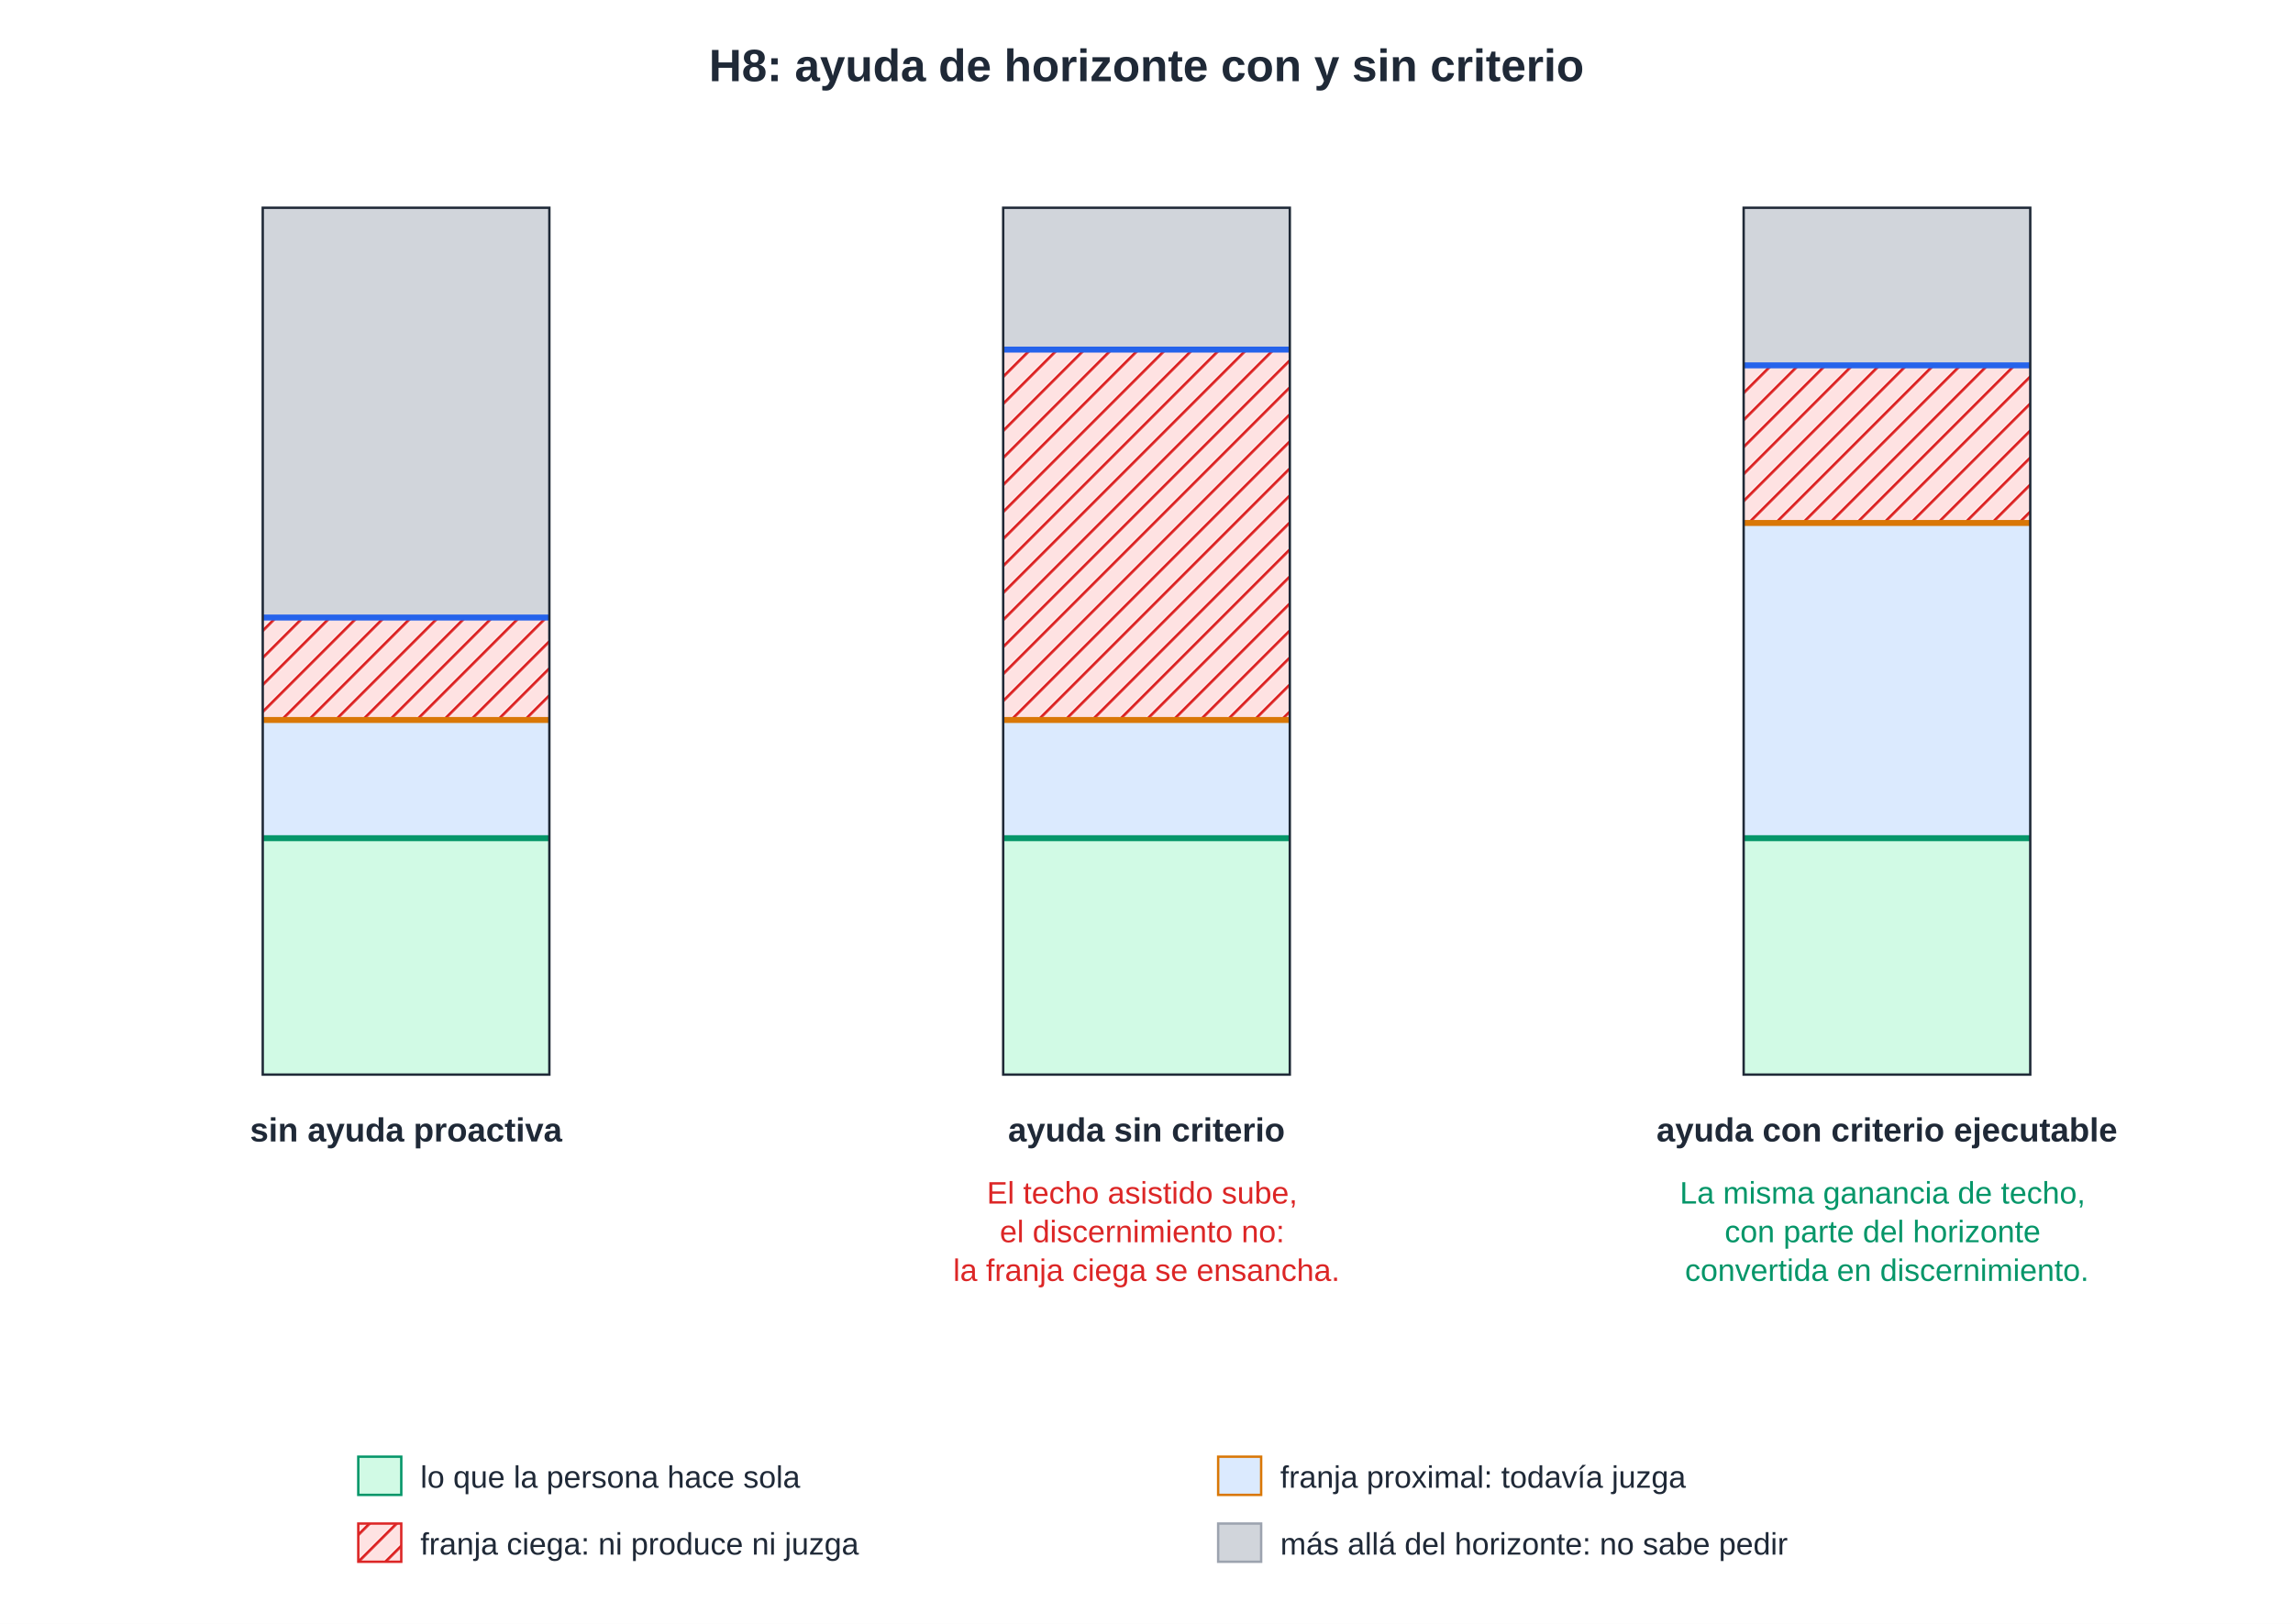
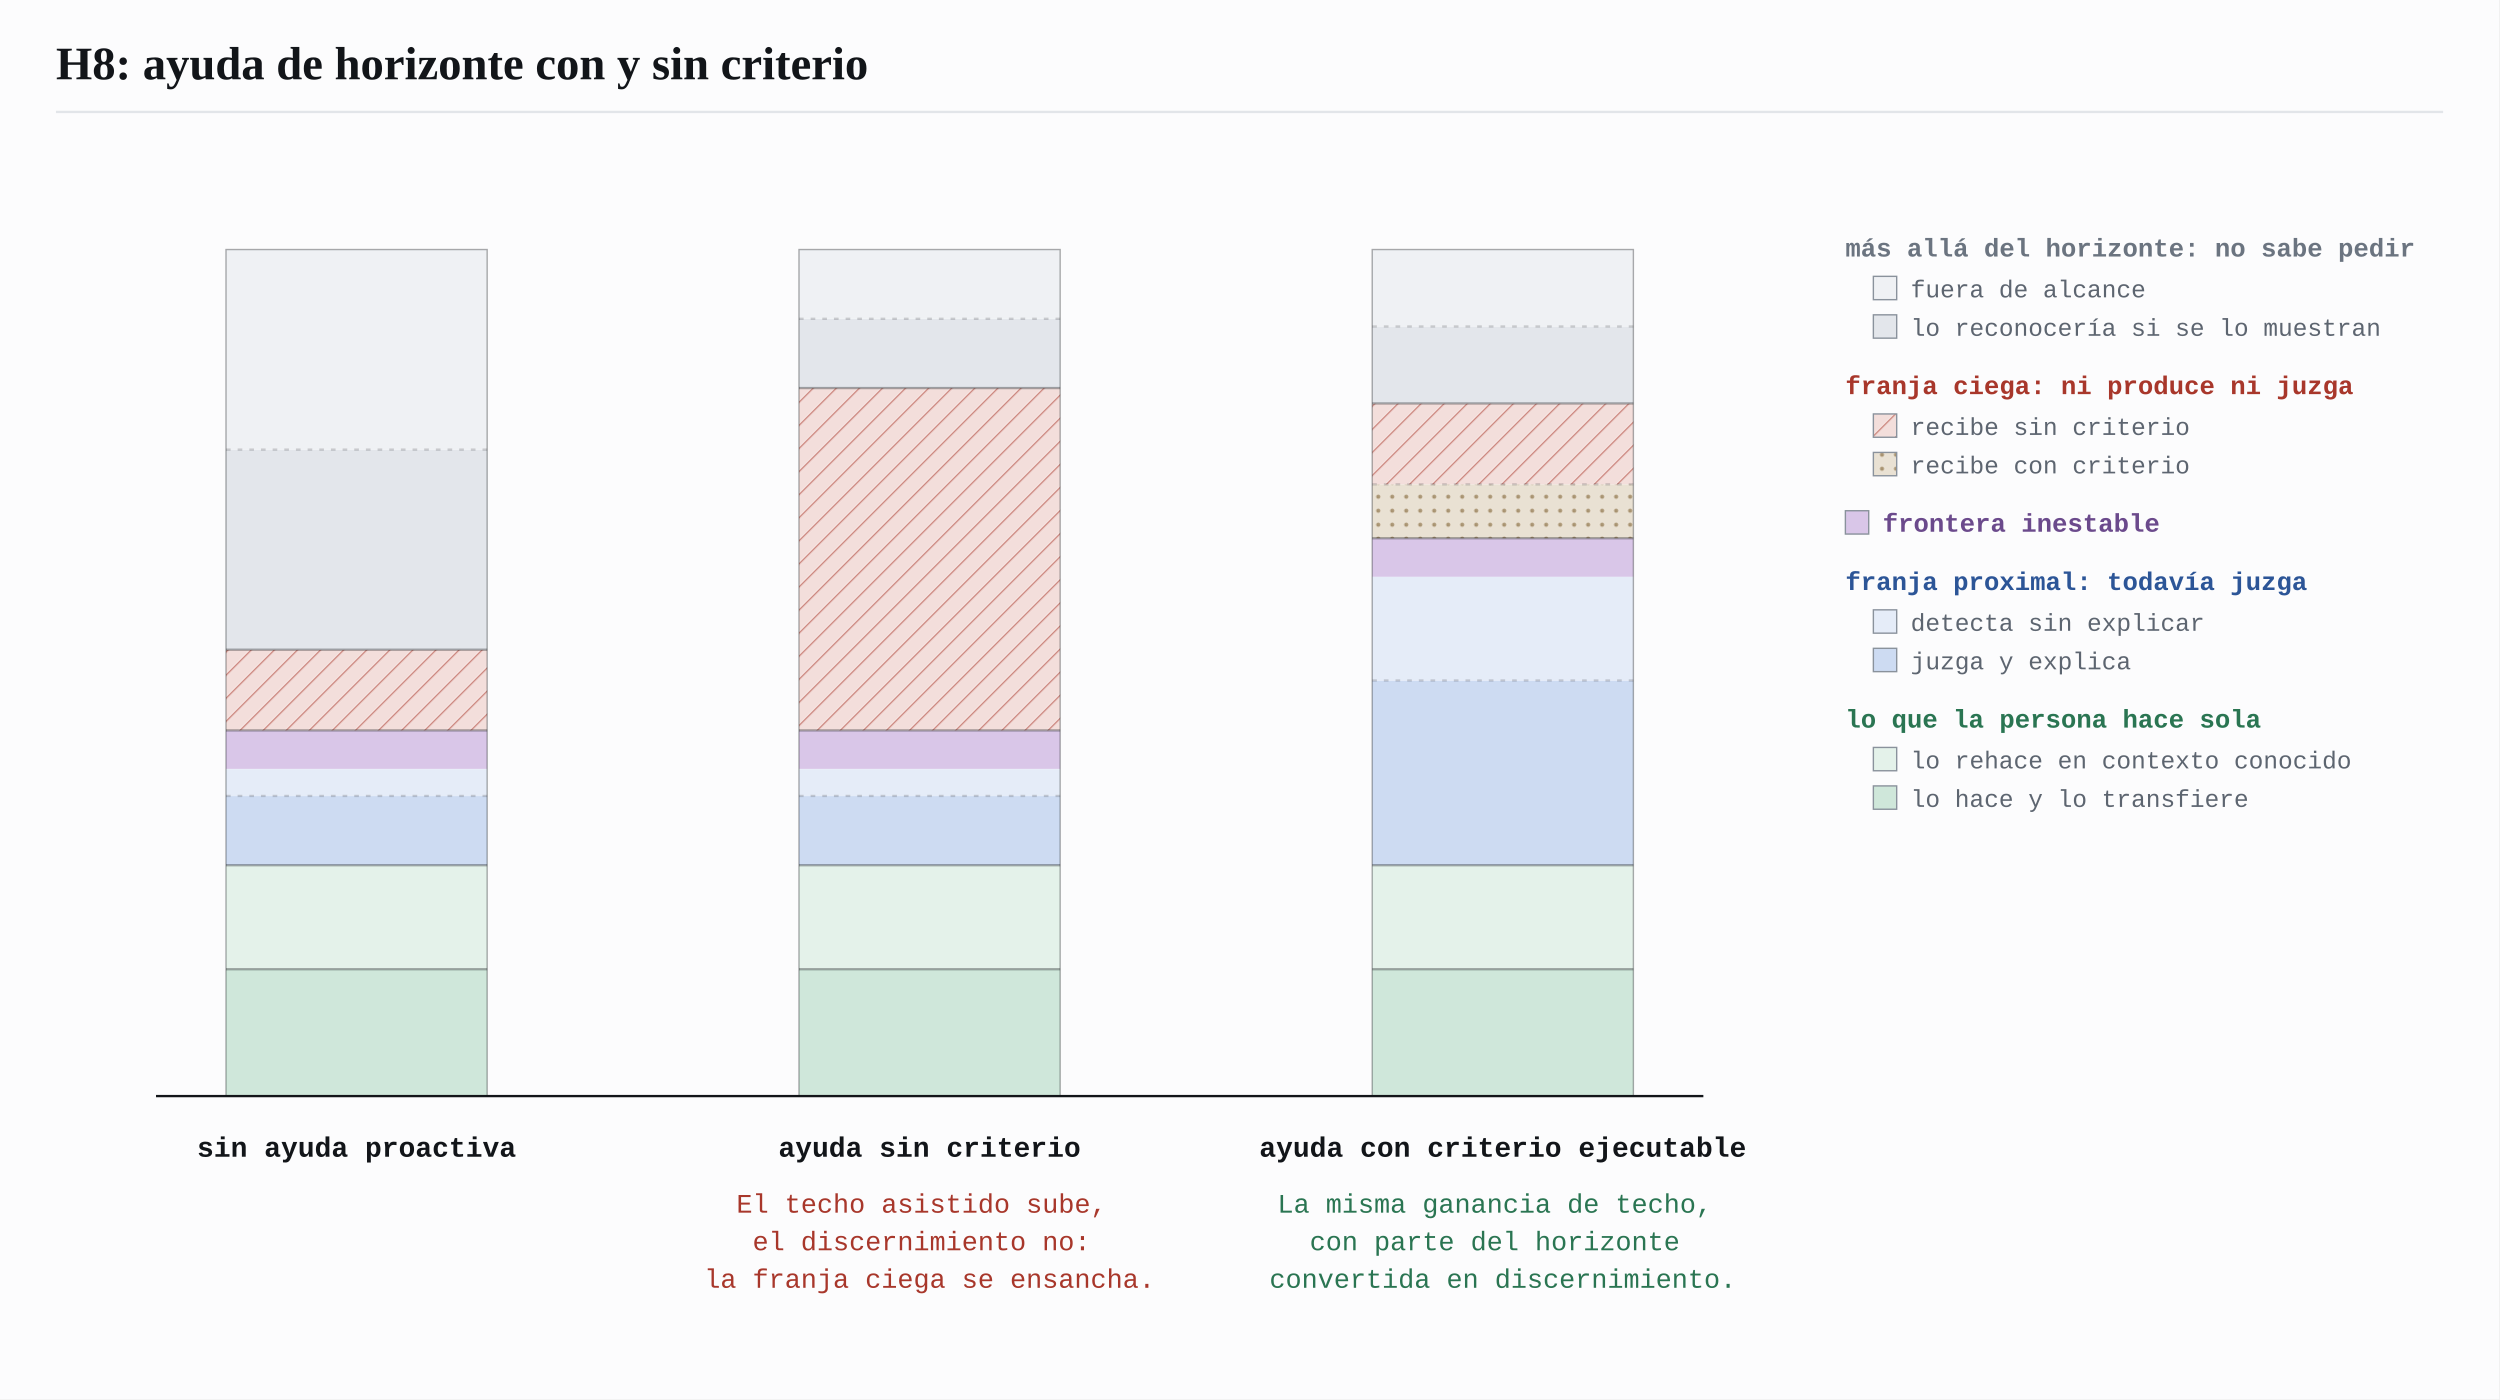
- <svg xmlns="http://www.w3.org/2000/svg" width="960" height="680" viewBox="0 0 960 680" role="img" aria-label="H8: ayuda de horizonte con y sin criterio">
+ <svg xmlns="http://www.w3.org/2000/svg" width="1072" height="600" viewBox="0 0 1072 600" role="img" aria-label="H8: ayuda de horizonte con y sin criterio">
  <defs>
-     <pattern id="hatch" width="8" height="8" patternUnits="userSpaceOnUse" patternTransform="rotate(45)">
-       <rect width="8" height="8" fill="#fee2e2" />
-       <line x1="0" y1="0" x2="0" y2="8" stroke="#dc2626" stroke-width="2.2" />
+     <pattern id="hatch" width="7" height="7" patternUnits="userSpaceOnUse" patternTransform="rotate(45)">
+       <rect width="7" height="7" fill="#f3dedb" />
+       <line x1="0" y1="0" x2="0" y2="7" stroke="#a8372b" stroke-width="1.1" stroke-opacity="0.5" />
    </pattern>
-     <marker id="arrow" viewBox="0 0 10 10" refX="9" refY="5" markerWidth="7" markerHeight="7" orient="auto-start-reverse">
-       <path d="M0,0 L10,5 L0,10 z" fill="#1f2937" />
+     <pattern id="dots" width="6" height="6" patternUnits="userSpaceOnUse">
+       <rect width="6" height="6" fill="#e9e1d3" />
+       <circle cx="3" cy="3" r="0.9" fill="#7a5d2c" fill-opacity="0.55" />
+     </pattern>
+     <marker id="arrow" viewBox="0 0 10 10" refX="9" refY="5" markerWidth="6" markerHeight="6" orient="auto-start-reverse">
+       <path d="M0,1 L9,5 L0,9 z" fill="#121519" />
    </marker>
-     <marker id="arrowm" viewBox="0 0 10 10" refX="9" refY="5" markerWidth="7" markerHeight="7" orient="auto-start-reverse">
-       <path d="M0,0 L10,5 L0,10 z" fill="#6b7280" />
+     <marker id="arrowm" viewBox="0 0 10 10" refX="9" refY="5" markerWidth="6" markerHeight="6" orient="auto-start-reverse">
+       <path d="M0,1 L9,5 L0,9 z" fill="#8a929c" />
+     </marker>
+     <marker id="arrowb" viewBox="0 0 10 10" refX="9" refY="5" markerWidth="6" markerHeight="6" orient="auto-start-reverse">
+       <path d="M0,1 L9,5 L0,9 z" fill="#a8372b" />
+     </marker>
+     <marker id="arrowg" viewBox="0 0 10 10" refX="9" refY="5" markerWidth="6" markerHeight="6" orient="auto-start-reverse">
+       <path d="M0,1 L9,5 L0,9 z" fill="#2a7552" />
    </marker>
  </defs>
-   <rect x="0" y="0" width="960" height="680" fill="#ffffff" stroke="none" stroke-width="0" rx="0" />
-   <text x="480.0" y="34" font-family="Arial, Helvetica, sans-serif" font-size="19" fill="#1f2937" text-anchor="middle" font-weight="bold">
-     <tspan x="480.0" dy="0.0">H8: ayuda de horizonte con y sin criterio</tspan>
+   <rect x="0.0" y="0.0" width="1071.6" height="600.0" fill="#fcfcfd" stroke="none" stroke-width="0" />
+   <text x="24.0" y="34.0" font-family="'Source Serif 4', Georgia, 'Times New Roman', serif" font-size="20" fill="#121519" text-anchor="start" font-weight="600">
+     <tspan x="24.0" dy="0.0">H8: ayuda de horizonte con y sin criterio</tspan>
  </text>
-   <rect x="110" y="87.0" width="120" height="171.6" fill="#d1d5db" stroke="none" stroke-width="0" rx="0" />
-   <rect x="110" y="258.6" width="120" height="42.9" fill="url(#hatch)" stroke="none" stroke-width="0" rx="0" />
-   <rect x="110" y="301.5" width="120" height="49.5" fill="#dbeafe" stroke="none" stroke-width="0" rx="0" />
-   <rect x="110" y="351.0" width="120" height="99.0" fill="#d1fae5" stroke="none" stroke-width="0" rx="0" />
-   <line x1="110" y1="351.0" x2="230" y2="351.0" stroke="#059669" stroke-width="2.5" />
-   <line x1="110" y1="301.5" x2="230" y2="301.5" stroke="#d97706" stroke-width="2.5" />
-   <line x1="110" y1="258.6" x2="230" y2="258.6" stroke="#2563eb" stroke-width="2.5" />
-   <rect x="110" y="87.0" width="120" height="363.0" fill="none" stroke="#1f2937" stroke-width="1" rx="0" />
-   <text x="170" y="478" font-family="Arial, Helvetica, sans-serif" font-size="14" fill="#1f2937" text-anchor="middle" font-weight="bold">
-     <tspan x="170" dy="0.0">sin ayuda proactiva</tspan>
+   <line x1="24.0" y1="48.0" x2="1047.6" y2="48.0" stroke="#e2e5e9" stroke-width="1" />
+   <rect x="96.9" y="415.6" width="112.0" height="54.4" fill="#cfe7da" stroke="none" stroke-width="0" />
+   <rect x="96.9" y="371.0" width="112.0" height="44.6" fill="#e4f2ea" stroke="none" stroke-width="0" />
+   <rect x="96.9" y="341.3" width="112.0" height="29.7" fill="#cddbf2" stroke="none" stroke-width="0" />
+   <rect x="96.9" y="329.8" width="112.0" height="11.6" fill="#e5ecf8" stroke="none" stroke-width="0" />
+   <rect x="96.9" y="313.2" width="112.0" height="16.5" fill="#d9c6e8" stroke="none" stroke-width="0" />
+   <rect x="96.9" y="278.6" width="112.0" height="34.6" fill="url(#hatch)" stroke="none" stroke-width="0" />
+   <rect x="96.9" y="192.8" width="112.0" height="85.8" fill="#e3e6eb" stroke="none" stroke-width="0" />
+   <rect x="96.9" y="107.0" width="112.0" height="85.8" fill="#eff1f4" stroke="none" stroke-width="0" />
+   <line x1="96.9" y1="415.6" x2="208.9" y2="415.6" stroke="#121519" stroke-width="1" stroke-opacity="0.35" />
+   <line x1="96.9" y1="371.0" x2="208.9" y2="371.0" stroke="#121519" stroke-width="1" stroke-opacity="0.35" />
+   <line x1="96.9" y1="341.3" x2="208.9" y2="341.3" stroke="#121519" stroke-width="1" stroke-dasharray="2 3" stroke-opacity="0.18" />
+   <line x1="96.9" y1="313.2" x2="208.9" y2="313.2" stroke="#121519" stroke-width="1" stroke-opacity="0.35" />
+   <line x1="96.9" y1="278.6" x2="208.9" y2="278.6" stroke="#121519" stroke-width="1" stroke-opacity="0.35" />
+   <line x1="96.9" y1="192.8" x2="208.9" y2="192.8" stroke="#121519" stroke-width="1" stroke-dasharray="2 3" stroke-opacity="0.18" />
+   <rect x="96.9" y="107.0" width="112.0" height="363.0" fill="none" stroke="#121519" stroke-width="0.6" stroke-opacity="0.35" />
+   <text x="152.9" y="496.0" font-family="'JetBrains Mono', ui-monospace, SFMono-Regular, Menlo, Consolas, 'Liberation Mono', monospace" font-size="12" fill="#121519" text-anchor="middle" font-weight="700">
+     <tspan x="152.9" dy="0.0">sin ayuda proactiva</tspan>
  </text>
-   <rect x="420" y="87.0" width="120" height="59.4" fill="#d1d5db" stroke="none" stroke-width="0" rx="0" />
-   <rect x="420" y="146.4" width="120" height="155.1" fill="url(#hatch)" stroke="none" stroke-width="0" rx="0" />
-   <rect x="420" y="301.5" width="120" height="49.5" fill="#dbeafe" stroke="none" stroke-width="0" rx="0" />
-   <rect x="420" y="351.0" width="120" height="99.0" fill="#d1fae5" stroke="none" stroke-width="0" rx="0" />
-   <line x1="420" y1="351.0" x2="540" y2="351.0" stroke="#059669" stroke-width="2.5" />
-   <line x1="420" y1="301.5" x2="540" y2="301.5" stroke="#d97706" stroke-width="2.5" />
-   <line x1="420" y1="146.4" x2="540" y2="146.4" stroke="#2563eb" stroke-width="2.5" />
-   <rect x="420" y="87.0" width="120" height="363.0" fill="none" stroke="#1f2937" stroke-width="1" rx="0" />
-   <text x="480" y="478" font-family="Arial, Helvetica, sans-serif" font-size="14" fill="#1f2937" text-anchor="middle" font-weight="bold">
-     <tspan x="480" dy="0.0">ayuda sin criterio</tspan>
+   <rect x="342.6" y="415.6" width="112.0" height="54.4" fill="#cfe7da" stroke="none" stroke-width="0" />
+   <rect x="342.6" y="371.0" width="112.0" height="44.6" fill="#e4f2ea" stroke="none" stroke-width="0" />
+   <rect x="342.6" y="341.3" width="112.0" height="29.7" fill="#cddbf2" stroke="none" stroke-width="0" />
+   <rect x="342.6" y="329.8" width="112.0" height="11.6" fill="#e5ecf8" stroke="none" stroke-width="0" />
+   <rect x="342.6" y="313.2" width="112.0" height="16.5" fill="#d9c6e8" stroke="none" stroke-width="0" />
+   <rect x="342.6" y="166.4" width="112.0" height="146.8" fill="url(#hatch)" stroke="none" stroke-width="0" />
+   <rect x="342.6" y="136.7" width="112.0" height="29.7" fill="#e3e6eb" stroke="none" stroke-width="0" />
+   <rect x="342.6" y="107.0" width="112.0" height="29.7" fill="#eff1f4" stroke="none" stroke-width="0" />
+   <line x1="342.6" y1="415.6" x2="454.6" y2="415.6" stroke="#121519" stroke-width="1" stroke-opacity="0.35" />
+   <line x1="342.6" y1="371.0" x2="454.6" y2="371.0" stroke="#121519" stroke-width="1" stroke-opacity="0.35" />
+   <line x1="342.6" y1="341.3" x2="454.6" y2="341.3" stroke="#121519" stroke-width="1" stroke-dasharray="2 3" stroke-opacity="0.18" />
+   <line x1="342.6" y1="313.2" x2="454.6" y2="313.2" stroke="#121519" stroke-width="1" stroke-opacity="0.35" />
+   <line x1="342.6" y1="166.4" x2="454.6" y2="166.4" stroke="#121519" stroke-width="1" stroke-opacity="0.35" />
+   <line x1="342.6" y1="136.7" x2="454.6" y2="136.7" stroke="#121519" stroke-width="1" stroke-dasharray="2 3" stroke-opacity="0.18" />
+   <rect x="342.6" y="107.0" width="112.0" height="363.0" fill="none" stroke="#121519" stroke-width="0.6" stroke-opacity="0.35" />
+   <text x="398.6" y="496.0" font-family="'JetBrains Mono', ui-monospace, SFMono-Regular, Menlo, Consolas, 'Liberation Mono', monospace" font-size="12" fill="#121519" text-anchor="middle" font-weight="700">
+     <tspan x="398.6" dy="0.0">ayuda sin criterio</tspan>
  </text>
-   <text x="480" y="504" font-family="Arial, Helvetica, sans-serif" font-size="13" fill="#dc2626" text-anchor="middle" font-weight="normal">
-     <tspan x="480" dy="0.0">El techo asistido sube,</tspan>
-     <tspan x="480" dy="16.2">el discernimiento no:</tspan>
-     <tspan x="480" dy="16.2">la franja ciega se ensancha.</tspan>
+   <text x="398.6" y="520.0" font-family="'JetBrains Mono', ui-monospace, SFMono-Regular, Menlo, Consolas, 'Liberation Mono', monospace" font-size="11.5" fill="#a8372b" text-anchor="middle" font-weight="400">
+     <tspan x="398.6" dy="0.0">El techo asistido sube,</tspan>
+     <tspan x="398.6" dy="16.1">el discernimiento no:</tspan>
+     <tspan x="398.6" dy="16.1">la franja ciega se ensancha.</tspan>
  </text>
-   <rect x="730" y="87.0" width="120" height="66.0" fill="#d1d5db" stroke="none" stroke-width="0" rx="0" />
-   <rect x="730" y="153.0" width="120" height="66.0" fill="url(#hatch)" stroke="none" stroke-width="0" rx="0" />
-   <rect x="730" y="219.0" width="120" height="132.0" fill="#dbeafe" stroke="none" stroke-width="0" rx="0" />
-   <rect x="730" y="351.0" width="120" height="99.0" fill="#d1fae5" stroke="none" stroke-width="0" rx="0" />
-   <line x1="730" y1="351.0" x2="850" y2="351.0" stroke="#059669" stroke-width="2.5" />
-   <line x1="730" y1="219.0" x2="850" y2="219.0" stroke="#d97706" stroke-width="2.5" />
-   <line x1="730" y1="153.0" x2="850" y2="153.0" stroke="#2563eb" stroke-width="2.5" />
-   <rect x="730" y="87.0" width="120" height="363.0" fill="none" stroke="#1f2937" stroke-width="1" rx="0" />
-   <text x="790" y="478" font-family="Arial, Helvetica, sans-serif" font-size="14" fill="#1f2937" text-anchor="middle" font-weight="bold">
-     <tspan x="790" dy="0.0">ayuda con criterio ejecutable</tspan>
+   <rect x="588.4" y="415.6" width="112.0" height="54.4" fill="#cfe7da" stroke="none" stroke-width="0" />
+   <rect x="588.4" y="371.0" width="112.0" height="44.6" fill="#e4f2ea" stroke="none" stroke-width="0" />
+   <rect x="588.4" y="291.8" width="112.0" height="79.2" fill="#cddbf2" stroke="none" stroke-width="0" />
+   <rect x="588.4" y="247.2" width="112.0" height="44.6" fill="#e5ecf8" stroke="none" stroke-width="0" />
+   <rect x="588.4" y="230.8" width="112.0" height="16.5" fill="#d9c6e8" stroke="none" stroke-width="0" />
+   <rect x="588.4" y="207.7" width="112.0" height="23.1" fill="url(#dots)" stroke="none" stroke-width="0" />
+   <rect x="588.4" y="173.0" width="112.0" height="34.7" fill="url(#hatch)" stroke="none" stroke-width="0" />
+   <rect x="588.4" y="140.0" width="112.0" height="33.0" fill="#e3e6eb" stroke="none" stroke-width="0" />
+   <rect x="588.4" y="107.0" width="112.0" height="33.0" fill="#eff1f4" stroke="none" stroke-width="0" />
+   <line x1="588.4" y1="415.6" x2="700.4" y2="415.6" stroke="#121519" stroke-width="1" stroke-opacity="0.35" />
+   <line x1="588.4" y1="371.0" x2="700.4" y2="371.0" stroke="#121519" stroke-width="1" stroke-opacity="0.35" />
+   <line x1="588.4" y1="291.8" x2="700.4" y2="291.8" stroke="#121519" stroke-width="1" stroke-dasharray="2 3" stroke-opacity="0.18" />
+   <line x1="588.4" y1="230.8" x2="700.4" y2="230.8" stroke="#121519" stroke-width="1" stroke-opacity="0.35" />
+   <line x1="588.4" y1="207.7" x2="700.4" y2="207.7" stroke="#121519" stroke-width="1" stroke-dasharray="2 3" stroke-opacity="0.18" />
+   <line x1="588.4" y1="173.0" x2="700.4" y2="173.0" stroke="#121519" stroke-width="1" stroke-opacity="0.35" />
+   <line x1="588.4" y1="140.0" x2="700.4" y2="140.0" stroke="#121519" stroke-width="1" stroke-dasharray="2 3" stroke-opacity="0.18" />
+   <rect x="588.4" y="107.0" width="112.0" height="363.0" fill="none" stroke="#121519" stroke-width="0.6" stroke-opacity="0.35" />
+   <text x="644.4" y="496.0" font-family="'JetBrains Mono', ui-monospace, SFMono-Regular, Menlo, Consolas, 'Liberation Mono', monospace" font-size="12" fill="#121519" text-anchor="middle" font-weight="700">
+     <tspan x="644.4" dy="0.0">ayuda con criterio ejecutable</tspan>
  </text>
-   <text x="790" y="504" font-family="Arial, Helvetica, sans-serif" font-size="13" fill="#059669" text-anchor="middle" font-weight="normal">
-     <tspan x="790" dy="0.0">La misma ganancia de techo,</tspan>
-     <tspan x="790" dy="16.2">con parte del horizonte</tspan>
-     <tspan x="790" dy="16.2">convertida en discernimiento.</tspan>
+   <text x="644.4" y="520.0" font-family="'JetBrains Mono', ui-monospace, SFMono-Regular, Menlo, Consolas, 'Liberation Mono', monospace" font-size="11.5" fill="#2a7552" text-anchor="middle" font-weight="400">
+     <tspan x="644.4" dy="0.0">La misma ganancia de techo,</tspan>
+     <tspan x="644.4" dy="16.1">con parte del horizonte</tspan>
+     <tspan x="644.4" dy="16.1">convertida en discernimiento.</tspan>
  </text>
-   <rect x="150" y="610" width="18" height="16" fill="#d1fae5" stroke="#059669" stroke-width="1" rx="0" />
-   <text x="176" y="623" font-family="Arial, Helvetica, sans-serif" font-size="13" fill="#1f2937" text-anchor="start" font-weight="normal">
-     <tspan x="176" dy="0.0">lo que la persona hace sola</tspan>
+   <line x1="66.9" y1="470.0" x2="730.4" y2="470.0" stroke="#121519" stroke-width="1" />
+   <text x="791.3" y="110.0" font-family="'JetBrains Mono', ui-monospace, SFMono-Regular, Menlo, Consolas, 'Liberation Mono', monospace" font-size="11" fill="#6b7480" text-anchor="start" font-weight="700">
+     <tspan x="791.3" dy="0.0">más allá del horizonte: no sabe pedir</tspan>
  </text>
-   <rect x="510" y="610" width="18" height="16" fill="#dbeafe" stroke="#d97706" stroke-width="1" rx="0" />
-   <text x="536" y="623" font-family="Arial, Helvetica, sans-serif" font-size="13" fill="#1f2937" text-anchor="start" font-weight="normal">
-     <tspan x="536" dy="0.0">franja proximal: todavía juzga</tspan>
+   <rect x="803.3" y="118.5" width="10.0" height="10.0" fill="#eff1f4" stroke="#8a929c" stroke-width="0.6" />
+   <text x="819.3" y="127.5" font-family="'JetBrains Mono', ui-monospace, SFMono-Regular, Menlo, Consolas, 'Liberation Mono', monospace" font-size="10.5" fill="#5d6570" text-anchor="start" font-weight="400">
+     <tspan x="819.3" dy="0.0">fuera de alcance</tspan>
  </text>
-   <rect x="150" y="638" width="18" height="16" fill="url(#hatch)" stroke="#dc2626" stroke-width="1" rx="0" />
-   <text x="176" y="651" font-family="Arial, Helvetica, sans-serif" font-size="13" fill="#1f2937" text-anchor="start" font-weight="normal">
-     <tspan x="176" dy="0.0">franja ciega: ni produce ni juzga</tspan>
+   <rect x="803.3" y="135.0" width="10.0" height="10.0" fill="#e3e6eb" stroke="#8a929c" stroke-width="0.6" />
+   <text x="819.3" y="144.0" font-family="'JetBrains Mono', ui-monospace, SFMono-Regular, Menlo, Consolas, 'Liberation Mono', monospace" font-size="10.5" fill="#5d6570" text-anchor="start" font-weight="400">
+     <tspan x="819.3" dy="0.0">lo reconocería si se lo muestran</tspan>
  </text>
-   <rect x="510" y="638" width="18" height="16" fill="#d1d5db" stroke="#9ca3af" stroke-width="1" rx="0" />
-   <text x="536" y="651" font-family="Arial, Helvetica, sans-serif" font-size="13" fill="#1f2937" text-anchor="start" font-weight="normal">
-     <tspan x="536" dy="0.0">más allá del horizonte: no sabe pedir</tspan>
+   <text x="791.3" y="169.0" font-family="'JetBrains Mono', ui-monospace, SFMono-Regular, Menlo, Consolas, 'Liberation Mono', monospace" font-size="11" fill="#a8372b" text-anchor="start" font-weight="700">
+     <tspan x="791.3" dy="0.0">franja ciega: ni produce ni juzga</tspan>
+   </text>
+   <rect x="803.3" y="177.5" width="10.0" height="10.0" fill="url(#hatch)" stroke="#8a929c" stroke-width="0.6" />
+   <text x="819.3" y="186.5" font-family="'JetBrains Mono', ui-monospace, SFMono-Regular, Menlo, Consolas, 'Liberation Mono', monospace" font-size="10.5" fill="#5d6570" text-anchor="start" font-weight="400">
+     <tspan x="819.3" dy="0.0">recibe sin criterio</tspan>
+   </text>
+   <rect x="803.3" y="194.0" width="10.0" height="10.0" fill="url(#dots)" stroke="#8a929c" stroke-width="0.6" />
+   <text x="819.3" y="203.0" font-family="'JetBrains Mono', ui-monospace, SFMono-Regular, Menlo, Consolas, 'Liberation Mono', monospace" font-size="10.5" fill="#5d6570" text-anchor="start" font-weight="400">
+     <tspan x="819.3" dy="0.0">recibe con criterio</tspan>
+   </text>
+   <rect x="791.3" y="219.0" width="10.0" height="10.0" fill="#d9c6e8" stroke="#8a929c" stroke-width="0.6" />
+   <text x="807.3" y="228.0" font-family="'JetBrains Mono', ui-monospace, SFMono-Regular, Menlo, Consolas, 'Liberation Mono', monospace" font-size="11" fill="#6b4a8c" text-anchor="start" font-weight="700">
+     <tspan x="807.3" dy="0.0">frontera inestable</tspan>
+   </text>
+   <text x="791.3" y="253.0" font-family="'JetBrains Mono', ui-monospace, SFMono-Regular, Menlo, Consolas, 'Liberation Mono', monospace" font-size="11" fill="#2c5597" text-anchor="start" font-weight="700">
+     <tspan x="791.3" dy="0.0">franja proximal: todavía juzga</tspan>
+   </text>
+   <rect x="803.3" y="261.5" width="10.0" height="10.0" fill="#e5ecf8" stroke="#8a929c" stroke-width="0.6" />
+   <text x="819.3" y="270.5" font-family="'JetBrains Mono', ui-monospace, SFMono-Regular, Menlo, Consolas, 'Liberation Mono', monospace" font-size="10.5" fill="#5d6570" text-anchor="start" font-weight="400">
+     <tspan x="819.3" dy="0.0">detecta sin explicar</tspan>
+   </text>
+   <rect x="803.3" y="278.0" width="10.0" height="10.0" fill="#cddbf2" stroke="#8a929c" stroke-width="0.6" />
+   <text x="819.3" y="287.0" font-family="'JetBrains Mono', ui-monospace, SFMono-Regular, Menlo, Consolas, 'Liberation Mono', monospace" font-size="10.5" fill="#5d6570" text-anchor="start" font-weight="400">
+     <tspan x="819.3" dy="0.0">juzga y explica</tspan>
+   </text>
+   <text x="791.3" y="312.0" font-family="'JetBrains Mono', ui-monospace, SFMono-Regular, Menlo, Consolas, 'Liberation Mono', monospace" font-size="11" fill="#2a7552" text-anchor="start" font-weight="700">
+     <tspan x="791.3" dy="0.0">lo que la persona hace sola</tspan>
+   </text>
+   <rect x="803.3" y="320.5" width="10.0" height="10.0" fill="#e4f2ea" stroke="#8a929c" stroke-width="0.6" />
+   <text x="819.3" y="329.5" font-family="'JetBrains Mono', ui-monospace, SFMono-Regular, Menlo, Consolas, 'Liberation Mono', monospace" font-size="10.5" fill="#5d6570" text-anchor="start" font-weight="400">
+     <tspan x="819.3" dy="0.0">lo rehace en contexto conocido</tspan>
+   </text>
+   <rect x="803.3" y="337.0" width="10.0" height="10.0" fill="#cfe7da" stroke="#8a929c" stroke-width="0.6" />
+   <text x="819.3" y="346.0" font-family="'JetBrains Mono', ui-monospace, SFMono-Regular, Menlo, Consolas, 'Liberation Mono', monospace" font-size="10.5" fill="#5d6570" text-anchor="start" font-weight="400">
+     <tspan x="819.3" dy="0.0">lo hace y lo transfiere</tspan>
  </text>
</svg>
